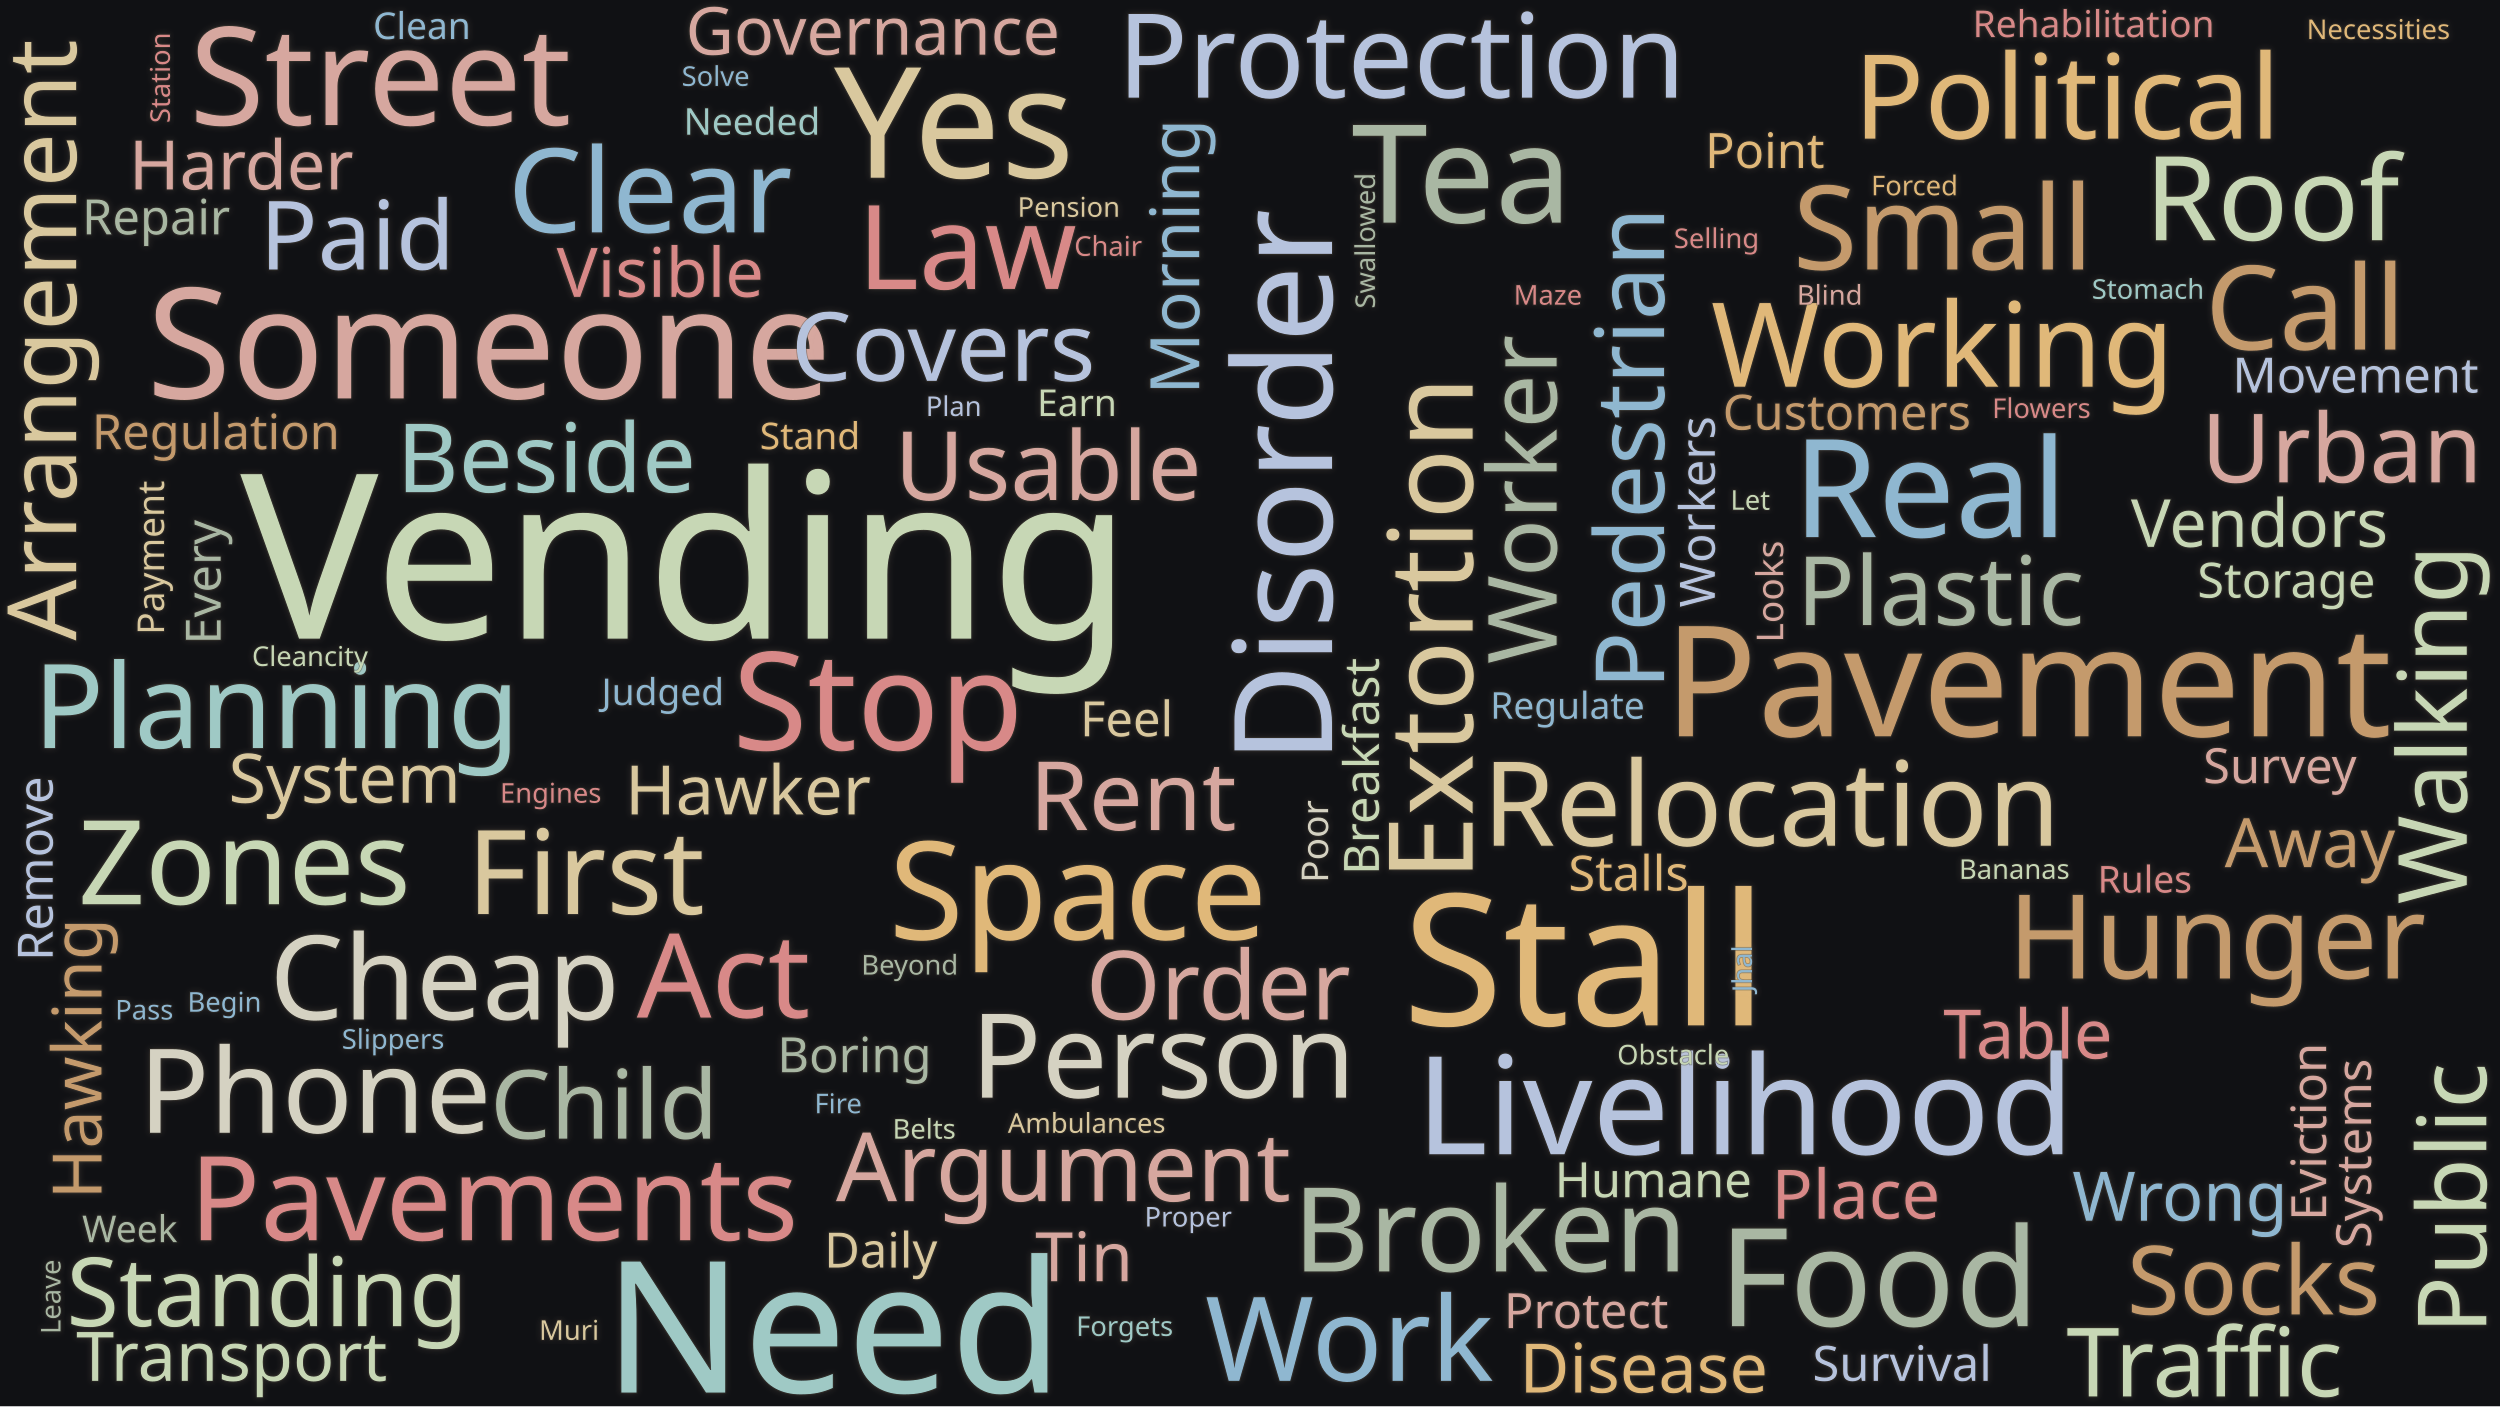
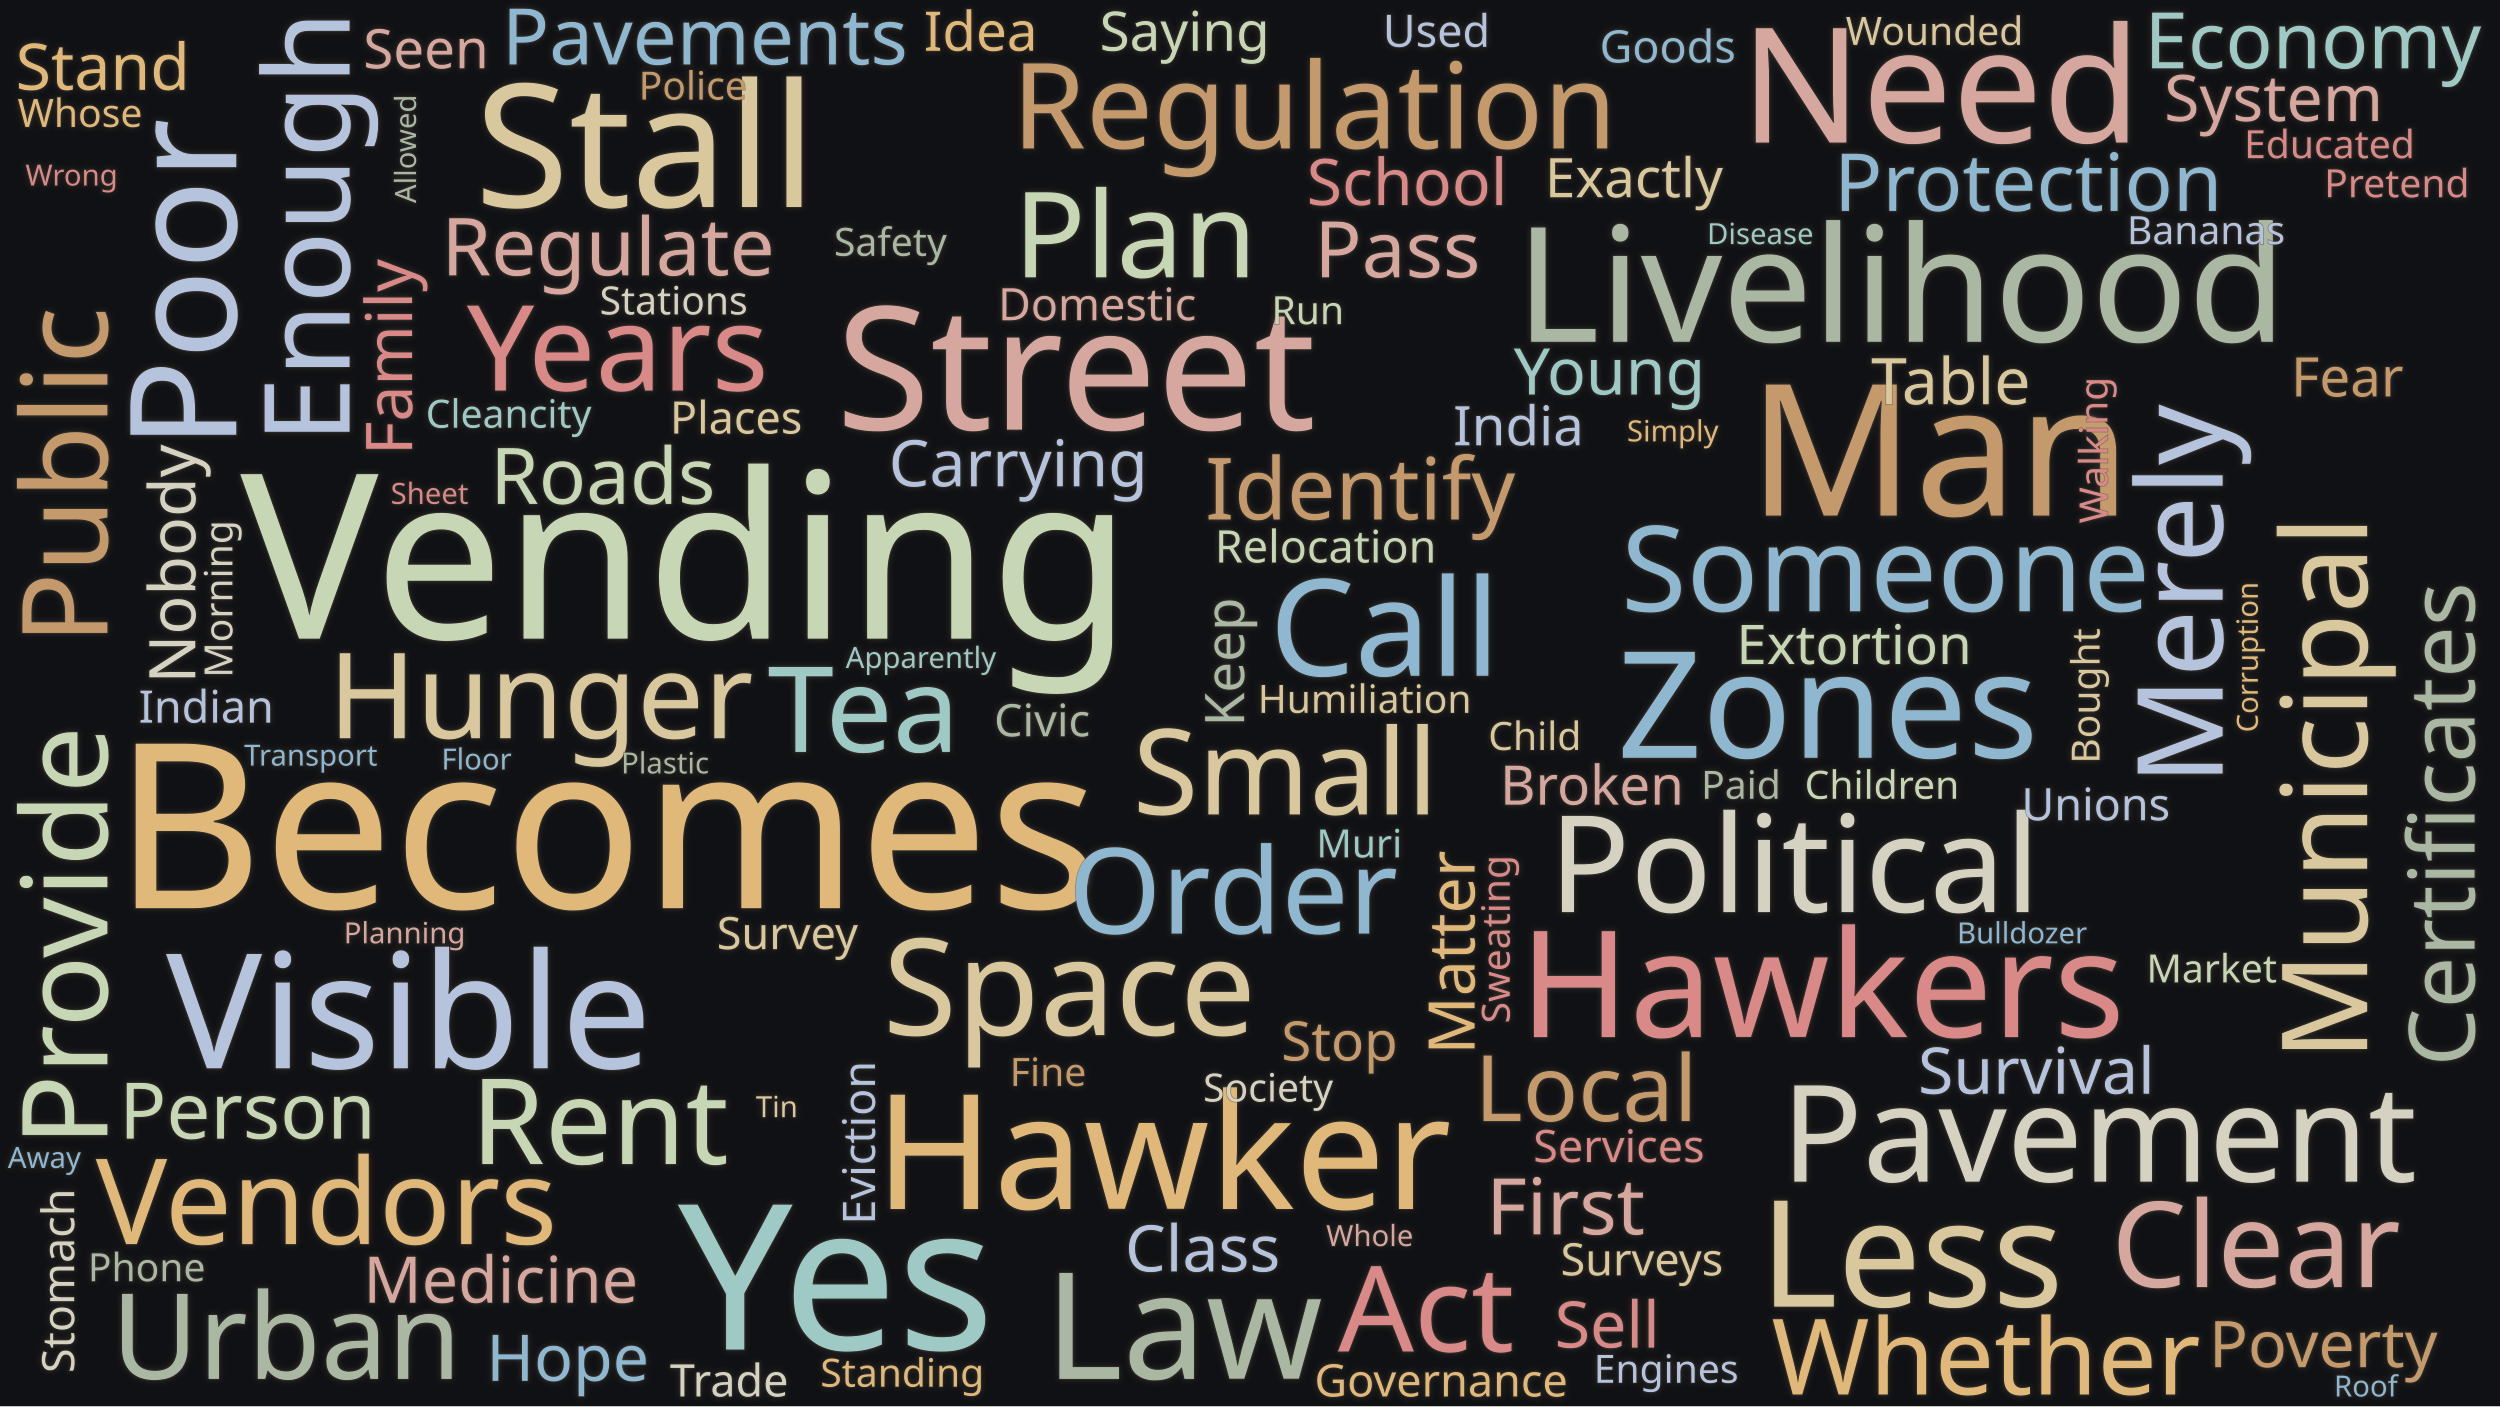
<svg xmlns="http://www.w3.org/2000/svg" role="img" aria-label="Hawkers Are Not Rubbish To Be Swept Before Breakfast" width="1280" height="720">
  <defs>
    <filter id="wordGlow" x="-20%" y="-20%" width="140%" height="140%">
      <feDropShadow dx="0" dy="0" stdDeviation="1.6" flood-color="#d8c7a1" flood-opacity="0.18" />
    </filter>
  </defs>
  <style>text { filter: url(#wordGlow); paint-order: stroke fill; stroke: rgba(16,17,20,.34); stroke-width: .9px; }</style>
  <style>text{font-family:'Droid Sans Mono';font-weight:normal;font-style:normal;}</style>
  <rect width="100%" height="100%" style="fill:#101114" />
  <text transform="translate(123,327)" font-size="118" style="fill:#c7d7b5">Vending</text>
-   <text transform="translate(718,525)" font-size="94" style="fill:#e0b879">Stall</text>
-   <text transform="translate(309,713)" font-size="94" style="fill:#9fc9c5">Need</text>
-   <text transform="translate(852,377)" font-size="79" style="fill:#c49a6c">Pavement</text>
-   <text transform="translate(75,204)" font-size="79" style="fill:#d6a79f">Someone</text>
-   <text transform="translate(427,91)" font-size="79" style="fill:#d9c89e">Yes</text>
-   <text transform="translate(692,114)" font-size="70" style="fill:#a9b7a3">Tea</text>
-   <text transform="translate(455,481)" font-size="70" style="fill:#e0b879">Space</text>
-   <text transform="translate(97,64)" font-size="70" style="fill:#d6a79f">Street</text>
-   <text transform="translate(725,591)" font-size="70" style="fill:#b6c3dd">Livelihood</text>
-   <text transform="translate(918,275)" font-size="70" style="fill:#8fb7d0">Real</text>
-   <text transform="translate(880,679)" font-size="70" style="fill:#a9b7a3">Food</text>
-   <text transform="translate(375,384)" font-size="70" style="fill:#d88988">Stop</text>
-   <text transform="translate(682,391) rotate(-90)" font-size="70" style="fill:#b6c3dd">Disorder</text>
-   <text transform="translate(239,468)" font-size="60" style="fill:#d9c89e">First</text>
-   <text transform="translate(497,562)" font-size="60" style="fill:#d5d2c2">Person</text>
-   <text transform="translate(71,580)" font-size="60" style="fill:#d5d2c2">Phone</text>
-   <text transform="translate(138,522)" font-size="60" style="fill:#d5d2c2">Cheap</text>
-   <text transform="translate(876,198)" font-size="60" style="fill:#e0b879">Working</text>
-   <text transform="translate(662,651)" font-size="60" style="fill:#a9b7a3">Broken</text>
-   <text transform="translate(949,71)" font-size="60" style="fill:#e0b879">Political</text>
-   <text transform="translate(97,635)" font-size="60" style="fill:#d88988">Pavements</text>
-   <text transform="translate(1028,501)" font-size="60" style="fill:#c49a6c">Hunger</text>
-   <text transform="translate(17,383)" font-size="60" style="fill:#9fc9c5">Planning</text>
-   <text transform="translate(1098,123)" font-size="60" style="fill:#c7d7b5">Roof</text>
-   <text transform="translate(439,148)" font-size="60" style="fill:#d88988">Law</text>
-   <text transform="translate(326,521)" font-size="60" style="fill:#d88988">Act</text>
-   <text transform="translate(617,707)" font-size="60" style="fill:#8fb7d0">Work</text>
-   <text transform="translate(40,463)" font-size="60" style="fill:#c7d7b5">Zones</text>
-   <text transform="translate(759,433)" font-size="60" style="fill:#d9c89e">Relocation</text>
-   <text transform="translate(260,119)" font-size="60" style="fill:#8fb7d0">Clear</text>
-   <text transform="translate(572,50)" font-size="60" style="fill:#b6c3dd">Protection</text>
-   <text transform="translate(754,451) rotate(-90)" font-size="60" style="fill:#d9c89e">Extortion</text>
-   <text transform="translate(918,138)" font-size="60" style="fill:#c49a6c">Small</text>
-   <text transform="translate(1129,179)" font-size="60" style="fill:#c49a6c">Call</text>
-   <text transform="translate(133,138)" font-size="49" style="fill:#b6c3dd">Paid</text>
-   <text transform="translate(34,679)" font-size="49" style="fill:#c7d7b5">Standing</text>
-   <text transform="translate(428,615)" font-size="49" style="fill:#d6a79f">Argument</text>
-   <text transform="translate(1089,673)" font-size="49" style="fill:#c49a6c">Socks</text>
-   <text transform="translate(405,195)" font-size="49" style="fill:#b6c3dd">Covers</text>
-   <text transform="translate(920,320)" font-size="49" style="fill:#a9b7a3">Plastic</text>
-   <text transform="translate(203,252)" font-size="49" style="fill:#9fc9c5">Beside</text>
-   <text transform="translate(1127,247)" font-size="49" style="fill:#d6a79f">Urban</text>
-   <text transform="translate(39,328) rotate(-90)" font-size="49" style="fill:#d9c89e">Arrangement</text>
-   <text transform="translate(458,256)" font-size="49" style="fill:#d6a79f">Usable</text>
-   <text transform="translate(852,353) rotate(-90)" font-size="49" style="fill:#8fb7d0">Pedestrian</text>
-   <text transform="translate(251,583)" font-size="49" style="fill:#a9b7a3">Child</text>
-   <text transform="translate(1058,715)" font-size="49" style="fill:#c7d7b5">Traffic</text>
-   <text transform="translate(1263,463) rotate(-90)" font-size="49" style="fill:#c7d7b5">Walking</text>
-   <text transform="translate(527,425)" font-size="49" style="fill:#d6a79f">Rent</text>
-   <text transform="translate(556,522)" font-size="49" style="fill:#d6a79f">Order</text>
-   <text transform="translate(797,340) rotate(-90)" font-size="49" style="fill:#a9b7a3">Worker</text>
-   <text transform="translate(1273,683) rotate(-90)" font-size="49" style="fill:#c7d7b5">Public</text>
-   <text transform="translate(39,707)" font-size="35" style="fill:#c7d7b5">Transport</text>
-   <text transform="translate(52,614) rotate(-90)" font-size="35" style="fill:#c49a6c">Hawking</text>
-   <text transform="translate(778,713)" font-size="35" style="fill:#e0b879">Disease</text>
-   <text transform="translate(285,152)" font-size="35" style="fill:#d88988">Visible</text>
-   <text transform="translate(66,97)" font-size="35" style="fill:#d6a79f">Harder</text>
-   <text transform="translate(117,411)" font-size="35" style="fill:#d9c89e">System</text>
-   <text transform="translate(1061,625)" font-size="35" style="fill:#8fb7d0">Wrong</text>
-   <text transform="translate(907,624)" font-size="35" style="fill:#d88988">Place</text>
-   <text transform="translate(320,417)" font-size="35" style="fill:#d9c89e">Hawker</text>
-   <text transform="translate(1139,444)" font-size="35" style="fill:#c49a6c">Away</text>
-   <text transform="translate(995,542)" font-size="35" style="fill:#d88988">Table</text>
-   <text transform="translate(530,656)" font-size="35" style="fill:#d6a79f">Tin</text>
-   <text transform="translate(614,202) rotate(-90)" font-size="35" style="fill:#8fb7d0">Morning</text>
-   <text transform="translate(351,28)" font-size="34" style="fill:#d6a79f">Governance</text>
-   <text transform="translate(1091,280)" font-size="34" style="fill:#c7d7b5">Vendors</text>
-   <text transform="translate(47,230)" font-size="25" style="fill:#c49a6c">Regulation</text>
-   <text transform="translate(873,86)" font-size="25" style="fill:#e0b879">Point</text>
-   <text transform="translate(113,330) rotate(-90)" font-size="25" style="fill:#a9b7a3">Every</text>
-   <text transform="translate(1128,401)" font-size="25" style="fill:#d6a79f">Survey</text>
-   <text transform="translate(928,707)" font-size="25" style="fill:#b6c3dd">Survival</text>
-   <text transform="translate(770,680)" font-size="25" style="fill:#d6a79f">Protect</text>
-   <text transform="translate(882,220)" font-size="25" style="fill:#c49a6c">Customers</text>
-   <text transform="translate(1125,306)" font-size="25" style="fill:#c7d7b5">Storage</text>
-   <text transform="translate(1143,201)" font-size="25" style="fill:#b6c3dd">Movement</text>
-   <text transform="translate(398,549)" font-size="25" style="fill:#a9b7a3">Boring</text>
-   <text transform="translate(803,456)" font-size="25" style="fill:#e0b879">Stalls</text>
-   <text transform="translate(42,120)" font-size="25" style="fill:#a9b7a3">Repair</text>
-   <text transform="translate(706,448) rotate(-90)" font-size="25" style="fill:#c7d7b5">Breakfast</text>
-   <text transform="translate(1214,639) rotate(-90)" font-size="25" style="fill:#d6a79f">Systems</text>
-   <text transform="translate(27,492) rotate(-90)" font-size="25" style="fill:#b6c3dd">Remove</text>
-   <text transform="translate(553,377)" font-size="25" style="fill:#d9c89e">Feel</text>
-   <text transform="translate(422,649)" font-size="25" style="fill:#d9c89e">Daily</text>
-   <text transform="translate(878,311) rotate(-90)" font-size="25" style="fill:#b6c3dd">Workers</text>
-   <text transform="translate(796,613)" font-size="25" style="fill:#c7d7b5">Humane</text>
-   <text transform="translate(1191,625) rotate(-90)" font-size="25" style="fill:#d6a79f">Eviction</text>
-   <text transform="translate(763,368)" font-size="19" style="fill:#8fb7d0">Regulate</text>
-   <text transform="translate(1074,457)" font-size="19" style="fill:#d88988">Rules</text>
-   <text transform="translate(680,452) rotate(-90)" font-size="19" style="fill:#d5d2c2">Poor</text>
-   <text transform="translate(350,69)" font-size="19" style="fill:#9fc9c5">Needed</text>
-   <text transform="translate(84,325) rotate(-90)" font-size="19" style="fill:#d9c89e">Payment</text>
-   <text transform="translate(42,636)" font-size="19" style="fill:#a9b7a3">Week</text>
-   <text transform="translate(389,230)" font-size="19" style="fill:#e0b879">Stand</text>
-   <text transform="translate(1010,19)" font-size="19" style="fill:#d88988">Rehabilitation</text>
-   <text transform="translate(191,20)" font-size="19" style="fill:#8fb7d0">Clean</text>
-   <text transform="translate(308,361)" font-size="19" style="fill:#8fb7d0">Judged</text>
-   <text transform="translate(913,329) rotate(-90)" font-size="19" style="fill:#d6a79f">Looks</text>
-   <text transform="translate(531,213)" font-size="19" style="fill:#c7d7b5">Earn</text>
-   <text transform="translate(521,111)" font-size="14" style="fill:#d9c89e">Pension</text>
-   <text transform="translate(31,683) rotate(-90)" font-size="14" style="fill:#a9b7a3">Leave</text>
-   <text transform="translate(586,628)" font-size="14" style="fill:#b6c3dd">Proper</text>
-   <text transform="translate(550,131)" font-size="14" style="fill:#d88988">Chair</text>
-   <text transform="translate(474,213)" font-size="14" style="fill:#b6c3dd">Plan</text>
-   <text transform="translate(441,499)" font-size="14" style="fill:#a9b7a3">Beyond</text>
-   <text transform="translate(129,341)" font-size="14" style="fill:#c7d7b5">Cleancity</text>
-   <text transform="translate(551,684)" font-size="14" style="fill:#9fc9c5">Forgets</text>
-   <text transform="translate(857,127)" font-size="14" style="fill:#d88988">Selling</text>
-   <text transform="translate(457,583)" font-size="14" style="fill:#c7d7b5">Belts</text>
-   <text transform="translate(1003,450)" font-size="14" style="fill:#c7d7b5">Bananas</text>
-   <text transform="translate(1020,214)" font-size="14" style="fill:#d88988">Flowers</text>
-   <text transform="translate(897,508) rotate(-90)" font-size="14" style="fill:#8fb7d0">Jhal</text>
-   <text transform="translate(276,686)" font-size="14" style="fill:#d9c89e">Muri</text>
-   <text transform="translate(175,537)" font-size="14" style="fill:#8fb7d0">Slippers</text>
-   <text transform="translate(1181,20)" font-size="14" style="fill:#e0b879">Necessities</text>
-   <text transform="translate(87,63) rotate(-90)" font-size="14" style="fill:#d88988">Station</text>
-   <text transform="translate(828,545)" font-size="14" style="fill:#c7d7b5">Obstacle</text>
-   <text transform="translate(1071,153)" font-size="14" style="fill:#9fc9c5">Stomach</text>
-   <text transform="translate(886,261)" font-size="14" style="fill:#c7d7b5">Let</text>
-   <text transform="translate(96,518)" font-size="14" style="fill:#8fb7d0">Begin</text>
-   <text transform="translate(920,156)" font-size="14" style="fill:#d6a79f">Blind</text>
-   <text transform="translate(349,44)" font-size="14" style="fill:#8fb7d0">Solve</text>
-   <text transform="translate(775,156)" font-size="14" style="fill:#d88988">Maze</text>
-   <text transform="translate(958,100)" font-size="14" style="fill:#e0b879">Forced</text>
-   <text transform="translate(704,158) rotate(-90)" font-size="14" style="fill:#a9b7a3">Swallowed</text>
-   <text transform="translate(417,570)" font-size="14" style="fill:#8fb7d0">Fire</text>
-   <text transform="translate(256,411)" font-size="14" style="fill:#d88988">Engines</text>
-   <text transform="translate(516,580)" font-size="14" style="fill:#d9c89e">Ambulances</text>
-   <text transform="translate(59,522)" font-size="14" style="fill:#8fb7d0">Pass</text>
+   <text transform="translate(58,465)" font-size="118" style="fill:#e0b879">Becomes</text>
+   <text transform="translate(347,691)" font-size="104" style="fill:#9fc9c5">Yes</text>
+   <text transform="translate(895,264)" font-size="94" style="fill:#c49a6c">Man</text>
+   <text transform="translate(428,220)" font-size="88" style="fill:#d6a79f">Street</text>
+   <text transform="translate(243,106)" font-size="88" style="fill:#d9c89e">Stall</text>
+   <text transform="translate(776,175)" font-size="82" style="fill:#a9b7a3">Livelihood</text>
+   <text transform="translate(448,619)" font-size="82" style="fill:#e0b879">Hawker</text>
+   <text transform="translate(891,73)" font-size="82" style="fill:#d6a79f">Need</text>
+   <text transform="translate(85,547)" font-size="82" style="fill:#b6c3dd">Visible</text>
+   <text transform="translate(828,388)" font-size="76" style="fill:#8fb7d0">Zones</text>
+   <text transform="translate(535,706)" font-size="76" style="fill:#a9b7a3">Law</text>
+   <text transform="translate(778,531)" font-size="76" style="fill:#d88988">Hawkers</text>
+   <text transform="translate(121,230) rotate(-90)" font-size="76" style="fill:#b6c3dd">Poor</text>
+   <text transform="translate(901,669)" font-size="76" style="fill:#d9c89e">Less</text>
+   <text transform="translate(793,467)" font-size="69" style="fill:#d5d2c2">Political</text>
+   <text transform="translate(912,605)" font-size="69" style="fill:#d5d2c2">Pavement</text>
+   <text transform="translate(452,530)" font-size="69" style="fill:#d9c89e">Space</text>
+   <text transform="translate(650,346)" font-size="69" style="fill:#8fb7d0">Call</text>
+   <text transform="translate(1212,543) rotate(-90)" font-size="61" style="fill:#d9c89e">Municipal</text>
+   <text transform="translate(49,637)" font-size="61" style="fill:#e0b879">Vendors</text>
+   <text transform="translate(685,692)" font-size="61" style="fill:#d88988">Act</text>
+   <text transform="translate(518,76)" font-size="61" style="fill:#c49a6c">Regulation</text>
+   <text transform="translate(393,385)" font-size="61" style="fill:#9fc9c5">Tea</text>
+   <text transform="translate(519,142)" font-size="61" style="fill:#c7d7b5">Plan</text>
+   <text transform="translate(239,200)" font-size="61" style="fill:#d88988">Years</text>
+   <text transform="translate(57,706)" font-size="61" style="fill:#a9b7a3">Urban</text>
+   <text transform="translate(547,478)" font-size="61" style="fill:#8fb7d0">Order</text>
+   <text transform="translate(241,596)" font-size="61" style="fill:#c7d7b5">Rent</text>
+   <text transform="translate(168,378)" font-size="61" style="fill:#d9c89e">Hunger</text>
+   <text transform="translate(830,313)" font-size="61" style="fill:#8fb7d0">Someone</text>
+   <text transform="translate(580,417)" font-size="61" style="fill:#d9c89e">Small</text>
+   <text transform="translate(55,330) rotate(-90)" font-size="61" style="fill:#c49a6c">Public</text>
+   <text transform="translate(179,227) rotate(-90)" font-size="61" style="fill:#b6c3dd">Enough</text>
+   <text transform="translate(1081,659)" font-size="61" style="fill:#d6a79f">Clear</text>
+   <text transform="translate(1138,402) rotate(-90)" font-size="61" style="fill:#b6c3dd">Merely</text>
+   <text transform="translate(55,587) rotate(-90)" font-size="61" style="fill:#c7d7b5">Provide</text>
+   <text transform="translate(907,714)" font-size="54" style="fill:#e0b879">Whether</text>
+   <text transform="translate(755,574)" font-size="47" style="fill:#c49a6c">Local</text>
+   <text transform="translate(1267,546) rotate(-90)" font-size="47" style="fill:#a9b7a3">Certificates</text>
+   <text transform="translate(617,266)" font-size="44" style="fill:#c49a6c">Identify</text>
+   <text transform="translate(226,141)" font-size="41" style="fill:#d6a79f">Regulate</text>
+   <text transform="translate(939,108)" font-size="41" style="fill:#8fb7d0">Protection</text>
+   <text transform="translate(1098,35)" font-size="40" style="fill:#9fc9c5">Economy</text>
+   <text transform="translate(761,632)" font-size="40" style="fill:#d6a79f">First</text>
+   <text transform="translate(257,33)" font-size="40" style="fill:#8fb7d0">Pavements</text>
+   <text transform="translate(251,258)" font-size="40" style="fill:#c7d7b5">Roads</text>
+   <text transform="translate(673,142)" font-size="40" style="fill:#d6a79f">Pass</text>
+   <text transform="translate(61,583)" font-size="40" style="fill:#c7d7b5">Person</text>
+   <text transform="translate(455,249)" font-size="33" style="fill:#b6c3dd">Carrying</text>
+   <text transform="translate(100,350) rotate(-90)" font-size="33" style="fill:#d5d2c2">Nobody</text>
+   <text transform="translate(796,690)" font-size="33" style="fill:#d88988">Sell</text>
+   <text transform="translate(775,202)" font-size="33" style="fill:#9fc9c5">Young</text>
+   <text transform="translate(8,46)" font-size="33" style="fill:#e0b879">Stand</text>
+   <text transform="translate(1131,700)" font-size="33" style="fill:#c49a6c">Poverty</text>
+   <text transform="translate(755,540) rotate(-90)" font-size="33" style="fill:#e0b879">Matter</text>
+   <text transform="translate(669,105)" font-size="33" style="fill:#d88988">School</text>
+   <text transform="translate(1108,62)" font-size="33" style="fill:#d6a79f">System</text>
+   <text transform="translate(958,207)" font-size="33" style="fill:#d9c89e">Table</text>
+   <text transform="translate(249,707)" font-size="33" style="fill:#8fb7d0">Hope</text>
+   <text transform="translate(982,560)" font-size="33" style="fill:#b6c3dd">Survival</text>
+   <text transform="translate(576,651)" font-size="33" style="fill:#b6c3dd">Class</text>
+   <text transform="translate(211,233) rotate(-90)" font-size="33" style="fill:#d88988">Family</text>
+   <text transform="translate(186,667)" font-size="33" style="fill:#d6a79f">Medicine</text>
+   <text transform="translate(791,101)" font-size="28" style="fill:#d9c89e">Exactly</text>
+   <text transform="translate(889,340)" font-size="28" style="fill:#c7d7b5">Extortion</text>
+   <text transform="translate(656,543)" font-size="28" style="fill:#c49a6c">Stop</text>
+   <text transform="translate(473,26)" font-size="28" style="fill:#e0b879">Idea</text>
+   <text transform="translate(637,372) rotate(-90)" font-size="28" style="fill:#a9b7a3">Keep</text>
+   <text transform="translate(186,35)" font-size="28" style="fill:#d6a79f">Seen</text>
+   <text transform="translate(744,228)" font-size="28" style="fill:#b6c3dd">India</text>
+   <text transform="translate(768,412)" font-size="28" style="fill:#d6a79f">Broken</text>
+   <text transform="translate(1173,203)" font-size="28" style="fill:#c49a6c">Fear</text>
+   <text transform="translate(563,26)" font-size="28" style="fill:#c7d7b5">Saying</text>
+   <text transform="translate(708,24)" font-size="23" style="fill:#b6c3dd">Used</text>
+   <text transform="translate(509,377)" font-size="23" style="fill:#a9b7a3">Civic</text>
+   <text transform="translate(673,715)" font-size="23" style="fill:#e0b879">Governance</text>
+   <text transform="translate(367,486)" font-size="23" style="fill:#d9c89e">Survey</text>
+   <text transform="translate(71,370)" font-size="23" style="fill:#b6c3dd">Indian</text>
+   <text transform="translate(343,715)" font-size="23" style="fill:#d5d2c2">Trade</text>
+   <text transform="translate(1035,420)" font-size="23" style="fill:#b6c3dd">Unions</text>
+   <text transform="translate(343,222)" font-size="23" style="fill:#d9c89e">Places</text>
+   <text transform="translate(799,653)" font-size="23" style="fill:#d9c89e">Surveys</text>
+   <text transform="translate(448,627) rotate(-90)" font-size="23" style="fill:#b6c3dd">Eviction</text>
+   <text transform="translate(622,288)" font-size="23" style="fill:#c7d7b5">Relocation</text>
+   <text transform="translate(511,164)" font-size="23" style="fill:#d6a79f">Domestic</text>
+   <text transform="translate(819,32)" font-size="23" style="fill:#8fb7d0">Goods</text>
+   <text transform="translate(785,595)" font-size="23" style="fill:#d88988">Services</text>
+   <text transform="translate(38,703) rotate(-90)" font-size="23" style="fill:#d5d2c2">Stomach</text>
+   <text transform="translate(218,219)" font-size="20" style="fill:#9fc9c5">Cleancity</text>
+   <text transform="translate(1075,391) rotate(-90)" font-size="20" style="fill:#d9c89e">Bought</text>
+   <text transform="translate(871,409)" font-size="20" style="fill:#a9b7a3">Paid</text>
+   <text transform="translate(420,710)" font-size="20" style="fill:#e0b879">Standing</text>
+   <text transform="translate(773,524) rotate(-90)" font-size="20" style="fill:#d88988">Sweating</text>
+   <text transform="translate(644,365)" font-size="20" style="fill:#d9c89e">Humiliation</text>
+   <text transform="translate(945,23)" font-size="20" style="fill:#d9c89e">Wounded</text>
+   <text transform="translate(517,556)" font-size="20" style="fill:#c49a6c">Fine</text>
+   <text transform="translate(1079,268) rotate(-90)" font-size="20" style="fill:#d88988">Walking</text>
+   <text transform="translate(307,161)" font-size="20" style="fill:#d5d2c2">Stations</text>
+   <text transform="translate(427,131)" font-size="20" style="fill:#a9b7a3">Safety</text>
+   <text transform="translate(816,708)" font-size="20" style="fill:#b6c3dd">Engines</text>
+   <text transform="translate(1190,101)" font-size="20" style="fill:#d88988">Pretend</text>
+   <text transform="translate(1089,125)" font-size="20" style="fill:#b6c3dd">Bananas</text>
+   <text transform="translate(45,656)" font-size="20" style="fill:#a9b7a3">Phone</text>
+   <text transform="translate(674,439)" font-size="20" style="fill:#9fc9c5">Muri</text>
+   <text transform="translate(651,166)" font-size="20" style="fill:#c7d7b5">Run</text>
+   <text transform="translate(616,564)" font-size="20" style="fill:#d5d2c2">Society</text>
+   <text transform="translate(1149,81)" font-size="20" style="fill:#d88988">Educated</text>
+   <text transform="translate(924,409)" font-size="20" style="fill:#c7d7b5">Children</text>
+   <text transform="translate(1099,503)" font-size="20" style="fill:#c7d7b5">Market</text>
+   <text transform="translate(119,347) rotate(-90)" font-size="20" style="fill:#d5d2c2">Morning</text>
+   <text transform="translate(327,51)" font-size="20" style="fill:#c49a6c">Police</text>
+   <text transform="translate(9,65)" font-size="20" style="fill:#e0b879">Whose</text>
+   <text transform="translate(762,384)" font-size="20" style="fill:#d9c89e">Child</text>
+   <text transform="translate(433,342)" font-size="15" style="fill:#9fc9c5">Apparently</text>
+   <text transform="translate(679,638)" font-size="15" style="fill:#d6a79f">Whole</text>
+   <text transform="translate(874,125)" font-size="15" style="fill:#9fc9c5">Disease</text>
+   <text transform="translate(1156,375) rotate(-90)" font-size="15" style="fill:#e0b879">Corruption</text>
+   <text transform="translate(176,483)" font-size="15" style="fill:#d6a79f">Planning</text>
+   <text transform="translate(125,392)" font-size="15" style="fill:#8fb7d0">Transport</text>
+   <text transform="translate(13,95)" font-size="15" style="fill:#d88988">Wrong</text>
+   <text transform="translate(833,226)" font-size="15" style="fill:#e0b879">Simply</text>
+   <text transform="translate(213,104) rotate(-90)" font-size="15" style="fill:#a9b7a3">Allowed</text>
+   <text transform="translate(4,598)" font-size="15" style="fill:#8fb7d0">Away</text>
+   <text transform="translate(200,258)" font-size="15" style="fill:#d88988">Sheet</text>
+   <text transform="translate(387,572)" font-size="15" style="fill:#d9c89e">Tin</text>
+   <text transform="translate(1195,715)" font-size="15" style="fill:#8fb7d0">Roof</text>
+   <text transform="translate(318,396)" font-size="15" style="fill:#a9b7a3">Plastic</text>
+   <text transform="translate(226,394)" font-size="15" style="fill:#8fb7d0">Floor</text>
+   <text transform="translate(1002,483)" font-size="15" style="fill:#8fb7d0">Bulldozer</text>
</svg>
